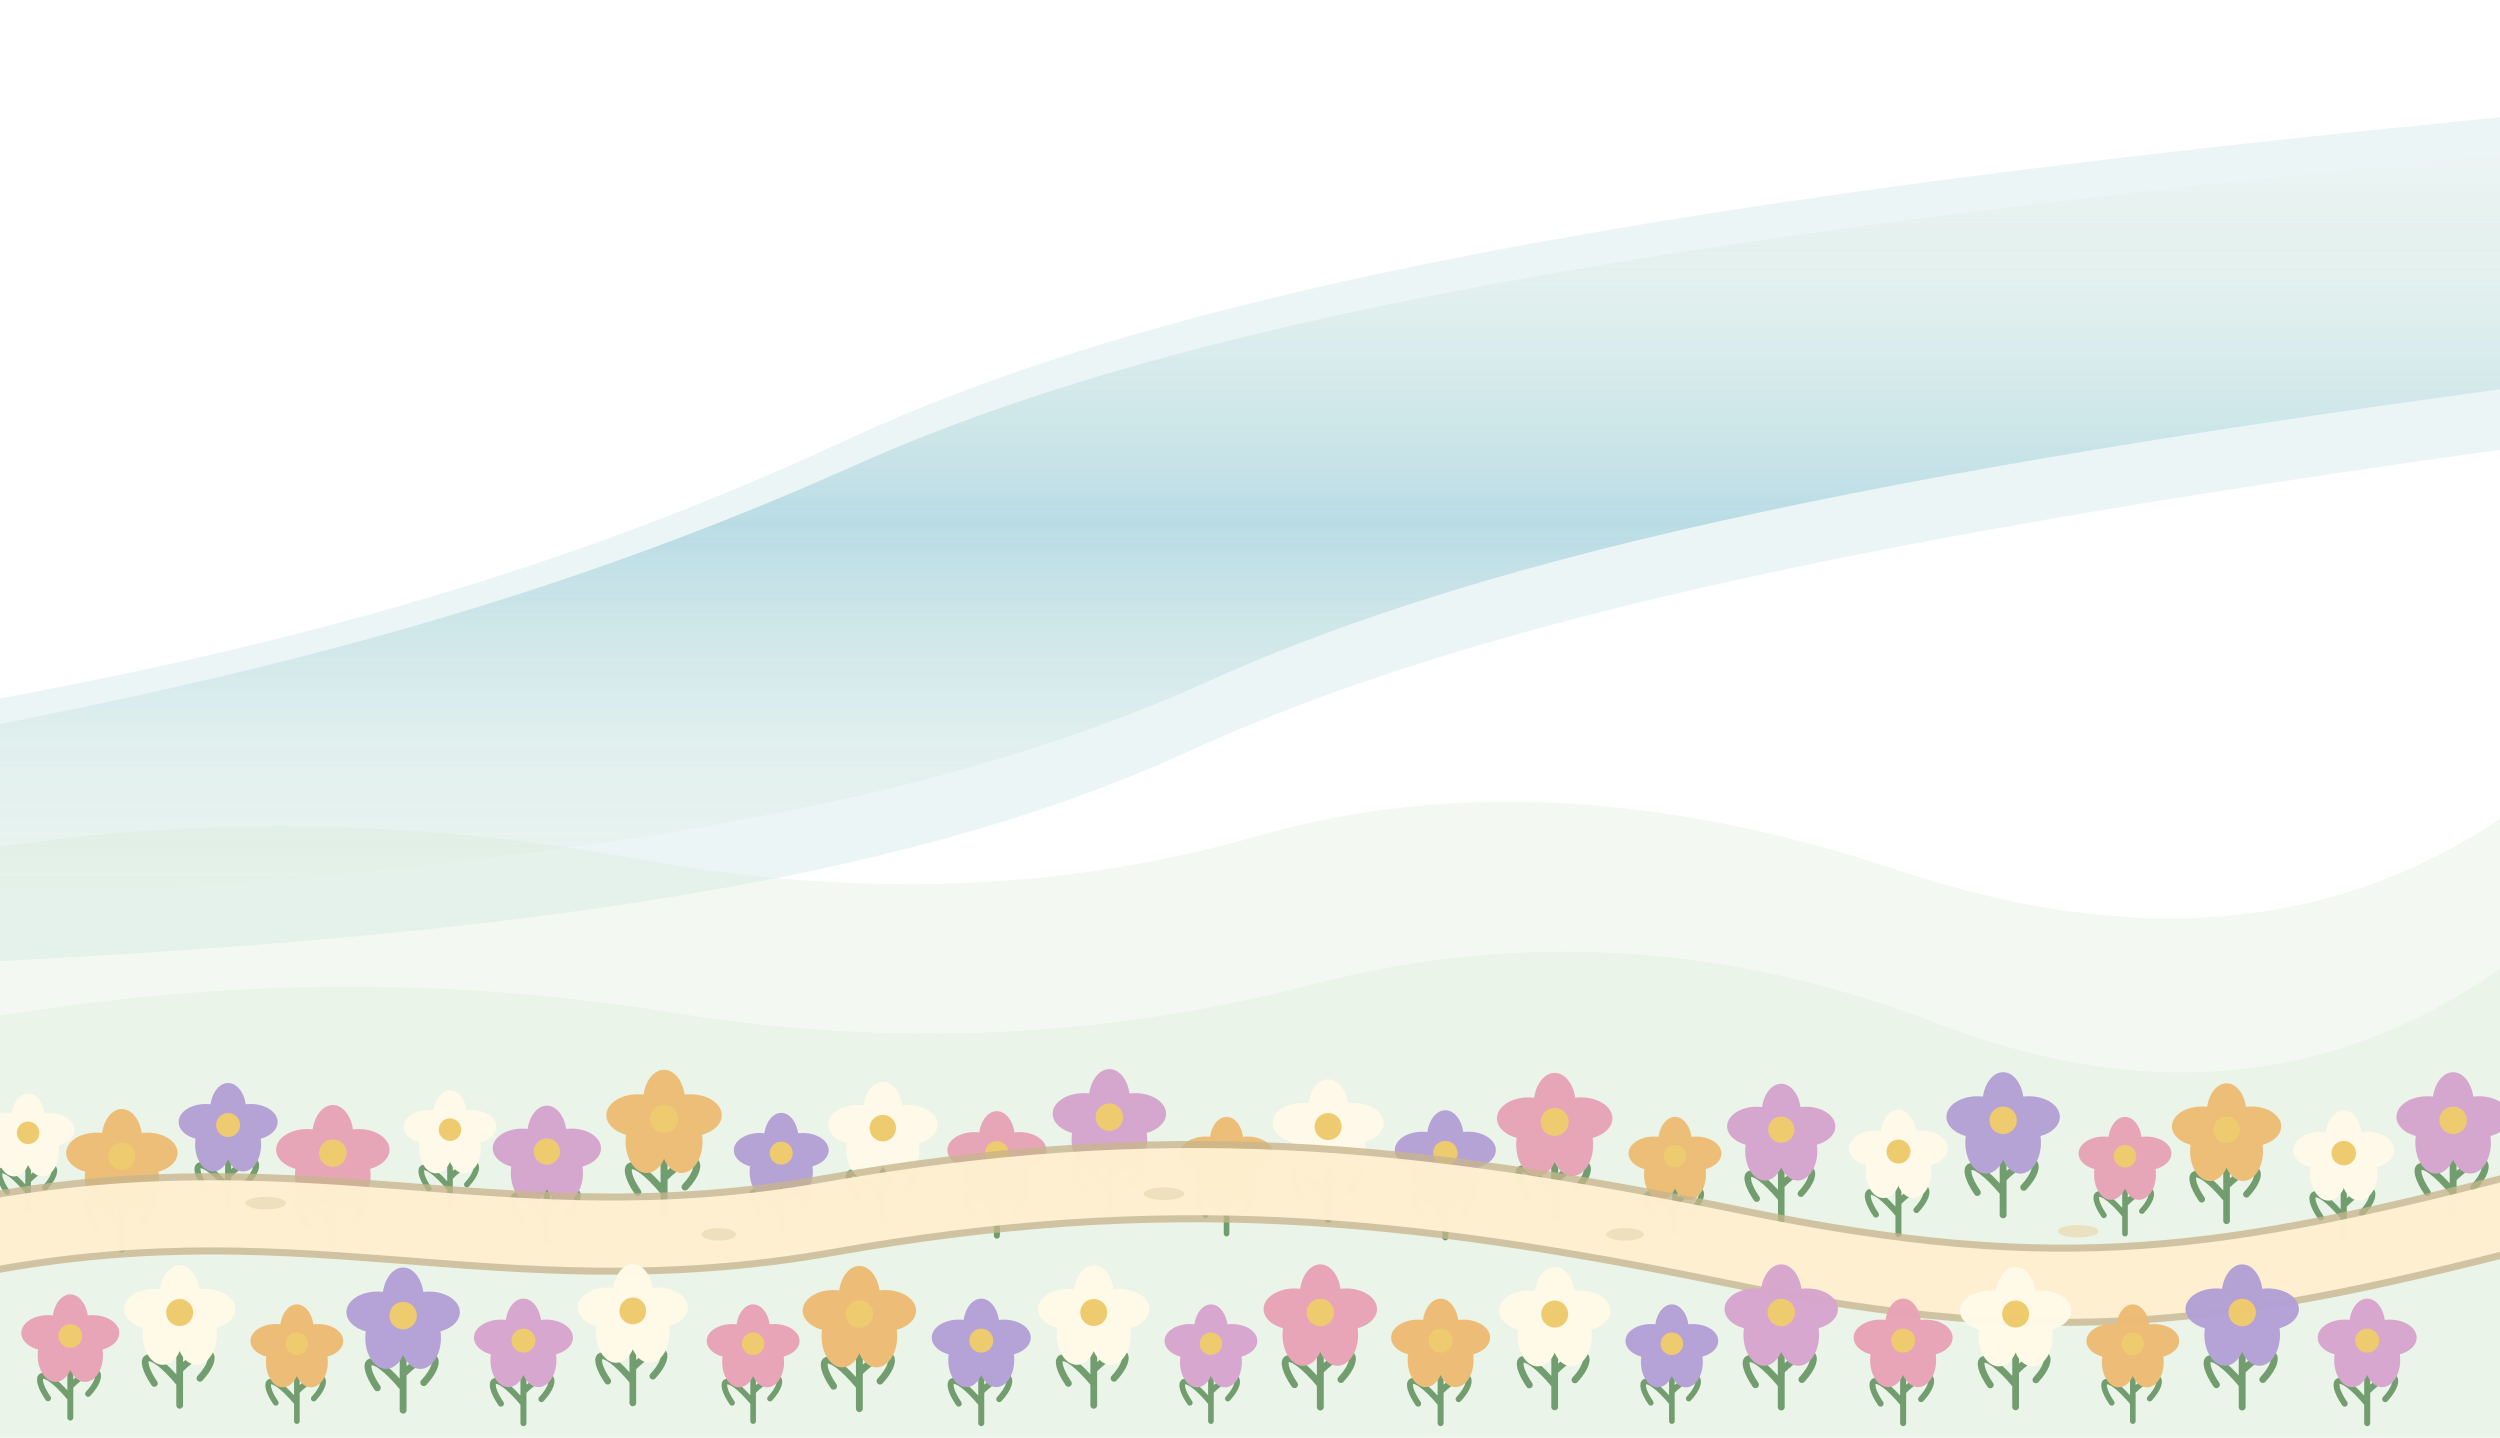
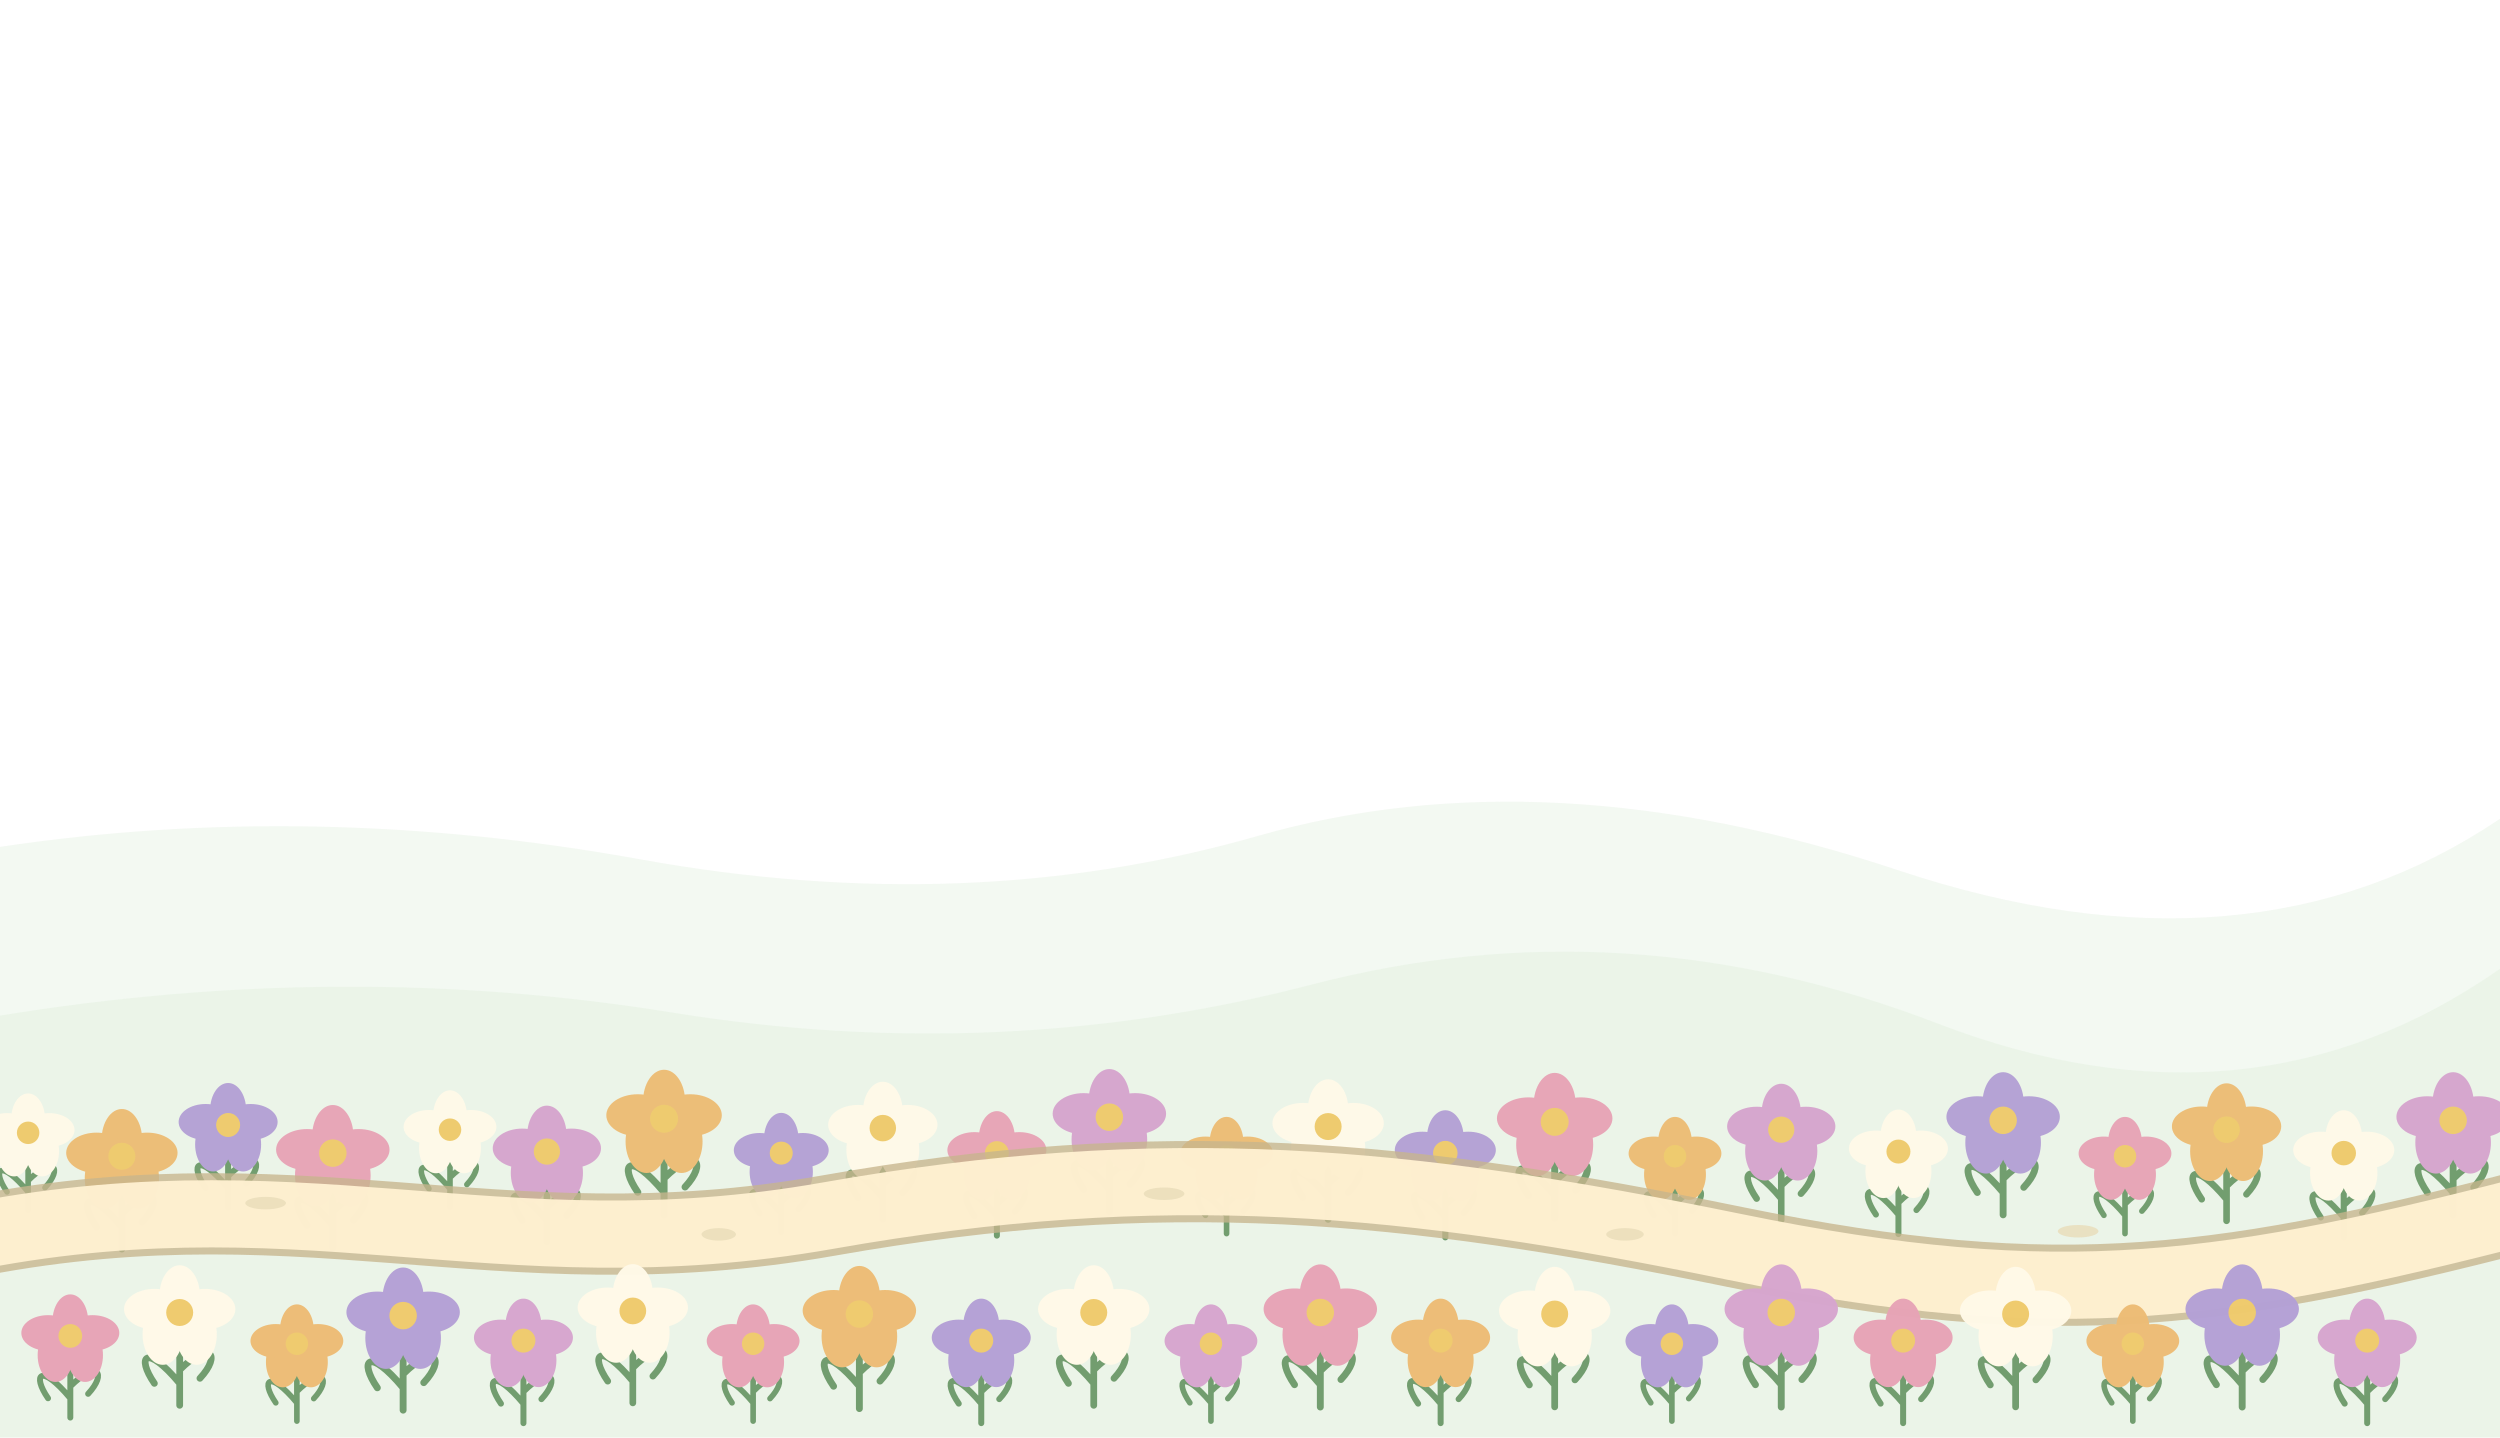
<svg xmlns="http://www.w3.org/2000/svg" viewBox="0 -220 1600 920">
  <defs>
-     <linearGradient id="creek" x1="0" y1="0" x2="0" y2="1">
-       <stop offset="0" stop-color="#cfe5c3" stop-opacity="0" />
-       <stop offset=".2" stop-color="#cce5df" stop-opacity=".48" />
-       <stop offset=".5" stop-color="#91c9d7" stop-opacity=".78" />
-       <stop offset=".8" stop-color="#cce5df" stop-opacity=".48" />
-       <stop offset="1" stop-color="#cfe5c3" stop-opacity="0" />
-     </linearGradient>
    <g id="flower">
      <path d="M0 10v45M0 42C-20 18-26 26-15 42M0 34C18 16 25 25 12 39" fill="none" stroke="#6f9b6c" stroke-width="4" stroke-linecap="round" />
      <g fill="currentColor">
        <ellipse cy="-10" rx="12" ry="18" />
        <ellipse cx="15" cy="-2" rx="18" ry="12" />
        <ellipse cx="10" cy="13" rx="12" ry="18" />
        <ellipse cx="-10" cy="13" rx="12" ry="18" />
        <ellipse cx="-15" cy="-2" rx="18" ry="12" />
      </g>
      <circle r="8" fill="#efca6c" />
    </g>
  </defs>
-   <g transform="translate(0 -165) scale(1 1.16)">
-     <path d="M-80 350C166 315 355 270 540 196 737 117 1042 61 1690 10L1710 188C1214 244 946 294 761 367 574 441 316 472-80 486Z" fill="#a7d1d5" opacity=".22" />
-     <path d="M-80 365C164 327 351 285 548 209 746 133 1046 80 1690 31L1700 156C1222 209 956 257 772 329 579 404 320 436-80 452Z" fill="url(#creek)" opacity=".72" />
-   </g>
  <path d="M0 322Q200 292 410 330T805 315T1215 337T1600 304V700H0Z" fill="#d2e6ce" opacity=".26" />
  <path d="M0 430Q220 394 430 428T840 410T1240 435T1600 400V700H0Z" fill="#c5dfbd" opacity=".18" />
  <g opacity=".97">
    <use href="#flower" transform="translate(18 505) scale(.9)" color="#fff9e8" />
    <use href="#flower" transform="translate(78 520) scale(1.08)" color="#edbc75" />
    <use href="#flower" transform="translate(146 500) scale(.96)" color="#b4a0d5" />
    <use href="#flower" transform="translate(213 518) scale(1.1)" color="#e7a3b6" />
    <use href="#flower" transform="translate(288 503) scale(.9)" color="#fff9e8" />
    <use href="#flower" transform="translate(350 517) scale(1.05)" color="#d6a5ce" />
    <use href="#flower" transform="translate(425 496) scale(1.12)" color="#edbc75" />
    <use href="#flower" transform="translate(500 518) scale(.92)" color="#b4a0d5" />
    <use href="#flower" transform="translate(565 502) scale(1.06)" color="#fff9e8" />
    <use href="#flower" transform="translate(638 518) scale(.96)" color="#e7a3b6" />
    <use href="#flower" transform="translate(710 495) scale(1.1)" color="#d6a5ce" />
    <use href="#flower" transform="translate(785 520) scale(.9)" color="#edbc75" />
    <use href="#flower" transform="translate(850 501) scale(1.08)" color="#fff9e8" />
    <use href="#flower" transform="translate(925 518) scale(.98)" color="#b4a0d5" />
    <use href="#flower" transform="translate(995 498) scale(1.12)" color="#e7a3b6" />
    <use href="#flower" transform="translate(1072 520) scale(.9)" color="#edbc75" />
    <use href="#flower" transform="translate(1140 503) scale(1.05)" color="#d6a5ce" />
    <use href="#flower" transform="translate(1215 517) scale(.96)" color="#fff9e8" />
    <use href="#flower" transform="translate(1282 497) scale(1.1)" color="#b4a0d5" />
    <use href="#flower" transform="translate(1360 520) scale(.9)" color="#e7a3b6" />
    <use href="#flower" transform="translate(1425 503) scale(1.06)" color="#edbc75" />
    <use href="#flower" transform="translate(1500 518) scale(.98)" color="#fff9e8" />
    <use href="#flower" transform="translate(1570 497) scale(1.1)" color="#d6a5ce" />
  </g>
  <path d="M-35 575C190 526 315 596 530 558S900 535 1110 578 1425 605 1635 550" fill="none" stroke="#c7b58d" stroke-width="52" stroke-linecap="round" opacity=".78" />
  <path d="M-35 575C190 526 315 596 530 558S900 535 1110 578 1425 605 1635 550" fill="none" stroke="#fff0d1" stroke-width="43" stroke-linecap="round" opacity=".96" />
  <g fill="#e8dcb9" opacity=".8">
    <ellipse cx="170" cy="550" rx="13" ry="4" />
    <ellipse cx="460" cy="570" rx="11" ry="4" />
    <ellipse cx="745" cy="544" rx="13" ry="4" />
    <ellipse cx="1040" cy="570" rx="12" ry="4" />
    <ellipse cx="1330" cy="568" rx="13" ry="4" />
  </g>
  <g opacity=".98">
    <use href="#flower" transform="translate(45 635) scale(.95)" color="#e7a3b6" />
    <use href="#flower" transform="translate(115 620) scale(1.08)" color="#fff9e8" />
    <use href="#flower" transform="translate(190 640) scale(.9)" color="#edbc75" />
    <use href="#flower" transform="translate(258 622) scale(1.1)" color="#b4a0d5" />
    <use href="#flower" transform="translate(335 638) scale(.96)" color="#d6a5ce" />
    <use href="#flower" transform="translate(405 619) scale(1.07)" color="#fff9e8" />
    <use href="#flower" transform="translate(482 640) scale(.9)" color="#e7a3b6" />
    <use href="#flower" transform="translate(550 621) scale(1.1)" color="#edbc75" />
    <use href="#flower" transform="translate(628 638) scale(.96)" color="#b4a0d5" />
    <use href="#flower" transform="translate(700 620) scale(1.08)" color="#fff9e8" />
    <use href="#flower" transform="translate(775 640) scale(.9)" color="#d6a5ce" />
    <use href="#flower" transform="translate(845 620) scale(1.1)" color="#e7a3b6" />
    <use href="#flower" transform="translate(922 638) scale(.96)" color="#edbc75" />
    <use href="#flower" transform="translate(995 621) scale(1.08)" color="#fff9e8" />
    <use href="#flower" transform="translate(1070 640) scale(.9)" color="#b4a0d5" />
    <use href="#flower" transform="translate(1140 620) scale(1.1)" color="#d6a5ce" />
    <use href="#flower" transform="translate(1218 638) scale(.96)" color="#e7a3b6" />
    <use href="#flower" transform="translate(1290 621) scale(1.08)" color="#fff9e8" />
    <use href="#flower" transform="translate(1365 640) scale(.9)" color="#edbc75" />
    <use href="#flower" transform="translate(1435 620) scale(1.1)" color="#b4a0d5" />
    <use href="#flower" transform="translate(1515 638) scale(.96)" color="#d6a5ce" />
  </g>
</svg>
